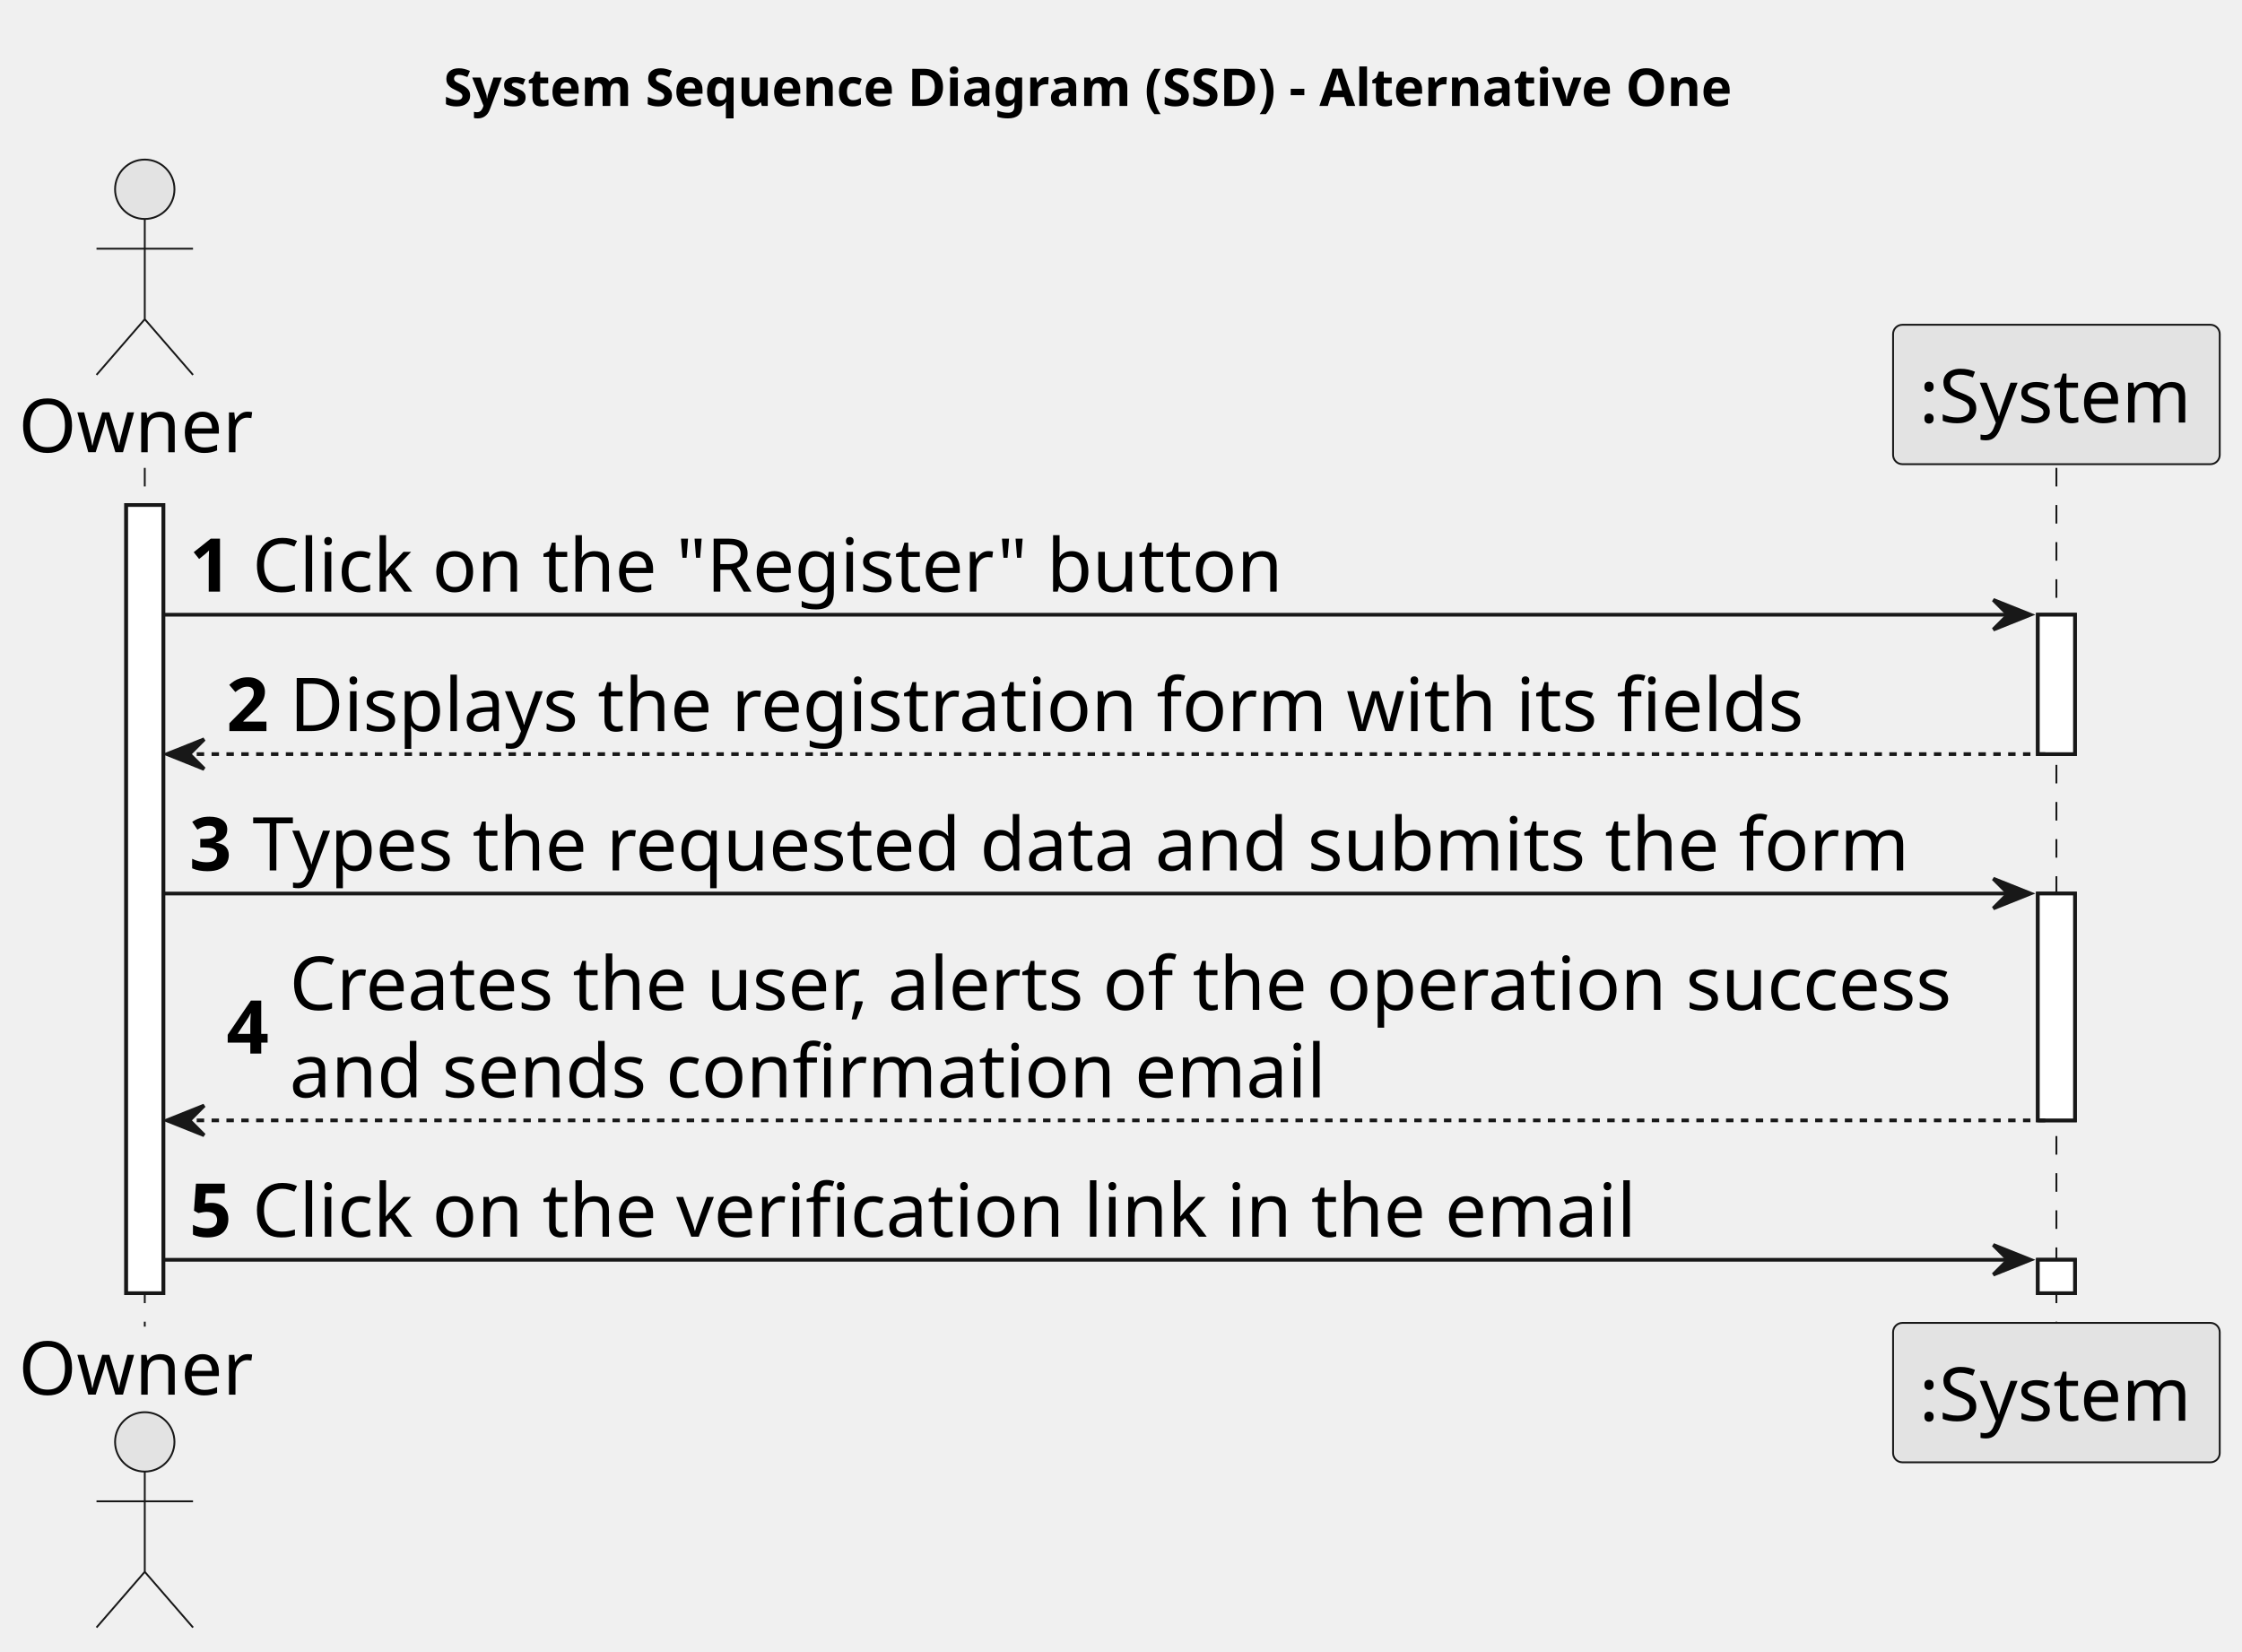
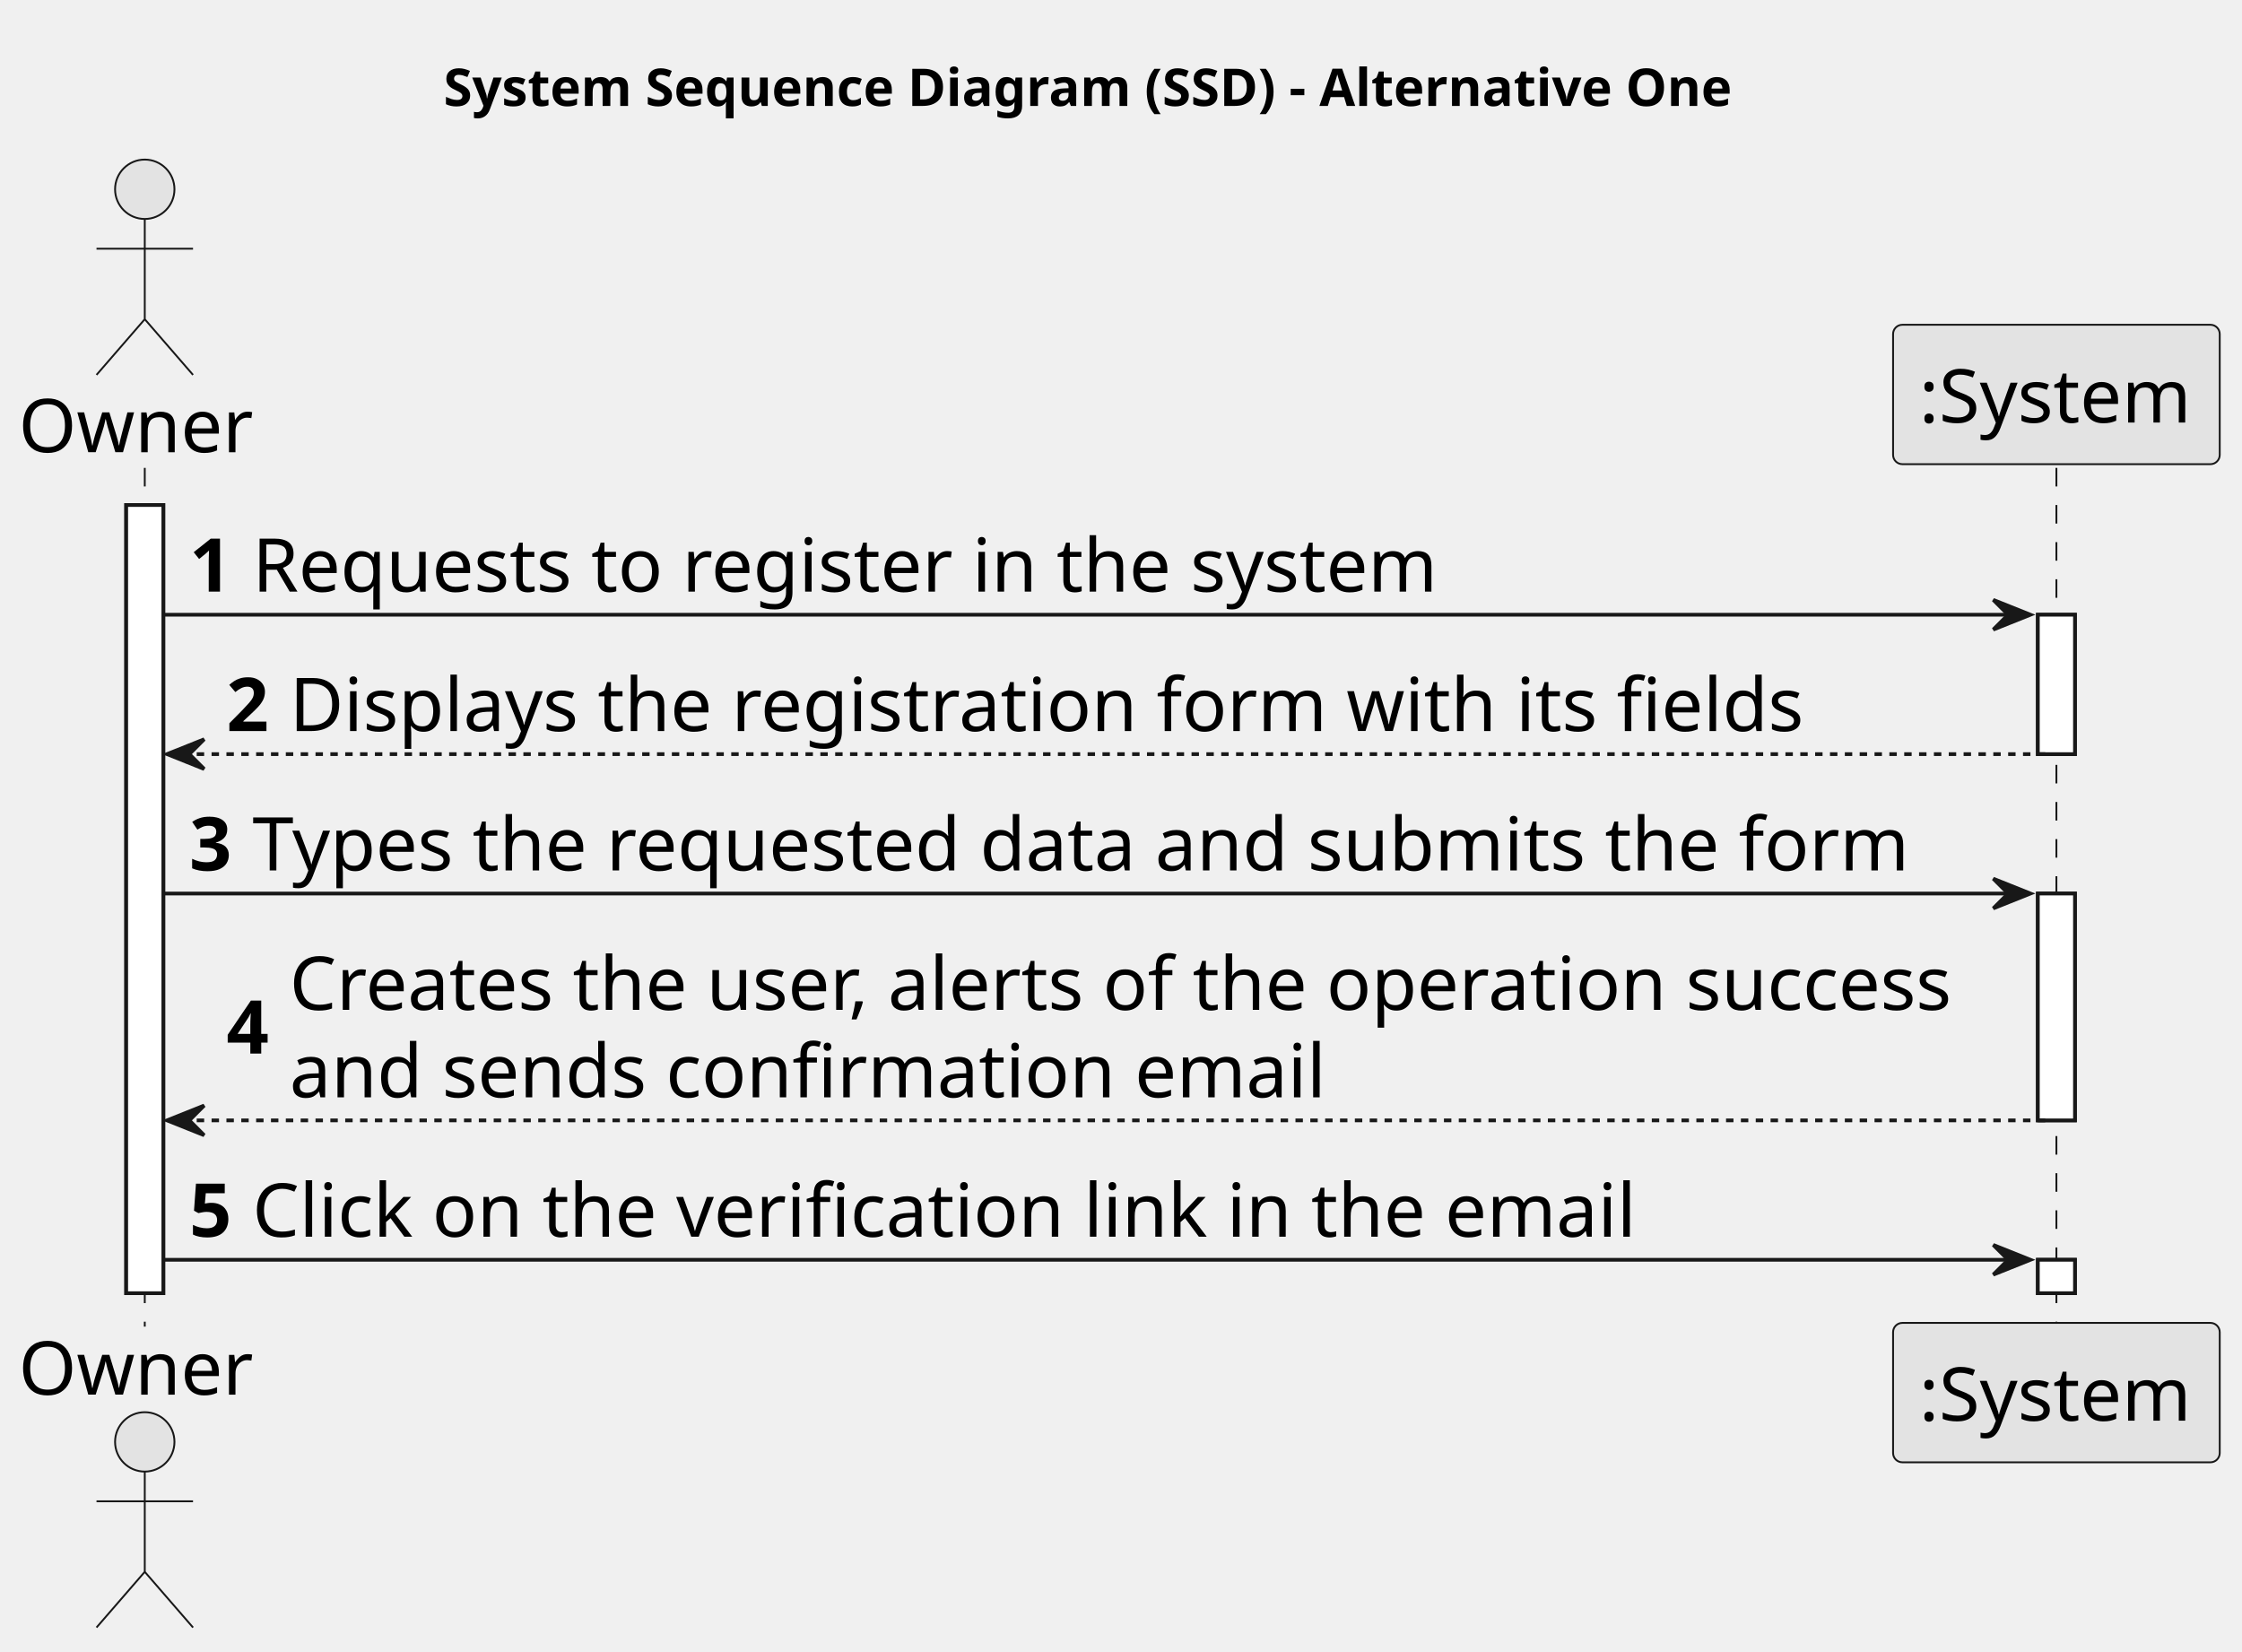
<svg xmlns="http://www.w3.org/2000/svg" contentStyleType="text/css" height="445px" preserveAspectRatio="none" style="width:604px;height:445px;background:#FFFFFF;" version="1.1" viewBox="0 0 604 445" width="604px" zoomAndPan="magnify">
  <defs />
  <g>
    <text fill="#000000" font-family="sans-serif" font-size="14" font-weight="bold" lengthAdjust="spacing" textLength="363" x="119.5" y="28.535">System Sequence Diagram (SSD) - Alternative One</text>
    <rect fill="#FFFFFF" height="212.328" style="stroke:#181818;stroke-width:1.0;" width="10" x="34" y="136.043" />
    <rect fill="#FFFFFF" height="37.555" style="stroke:#181818;stroke-width:1.0;" width="10" x="549" y="165.598" />
    <rect fill="#FFFFFF" height="61.109" style="stroke:#181818;stroke-width:1.0;" width="10" x="549" y="240.707" />
    <rect fill="#FFFFFF" height="9" style="stroke:#181818;stroke-width:1.0;" width="10" x="549" y="339.371" />
    <line style="stroke:#181818;stroke-width:0.5;stroke-dasharray:5.0,5.0;" x1="39" x2="39" y1="126.043" y2="357.371" />
    <line style="stroke:#181818;stroke-width:0.5;stroke-dasharray:5.0,5.0;" x1="554" x2="554" y1="126.043" y2="357.371" />
    <text fill="#000000" font-family="sans-serif" font-size="20" lengthAdjust="spacing" textLength="62" x="5" y="121.824">Owner</text>
    <ellipse cx="39" cy="50.988" fill="#E3E3E3" rx="8" ry="8" style="stroke:#181818;stroke-width:0.5;" />
    <path d="M39,58.988 L39,85.988 M26,66.988 L52,66.988 M39,85.988 L26,100.988 M39,85.988 L52,100.988 " fill="none" style="stroke:#181818;stroke-width:0.5;" />
    <text fill="#000000" font-family="sans-serif" font-size="20" lengthAdjust="spacing" textLength="62" x="5" y="375.707">Owner</text>
    <ellipse cx="39" cy="388.426" fill="#E3E3E3" rx="8" ry="8" style="stroke:#181818;stroke-width:0.5;" />
    <path d="M39,396.426 L39,423.426 M26,404.426 L52,404.426 M39,423.426 L26,438.426 M39,423.426 L52,438.426 " fill="none" style="stroke:#181818;stroke-width:0.5;" />
    <rect fill="#E3E3E3" height="37.555" rx="2.5" ry="2.5" style="stroke:#181818;stroke-width:0.5;" width="88" x="510" y="87.488" />
    <text fill="#000000" font-family="sans-serif" font-size="20" lengthAdjust="spacing" textLength="74" x="517" y="113.824">:System</text>
    <rect fill="#E3E3E3" height="37.555" rx="2.5" ry="2.5" style="stroke:#181818;stroke-width:0.5;" width="88" x="510" y="356.371" />
    <text fill="#000000" font-family="sans-serif" font-size="20" lengthAdjust="spacing" textLength="74" x="517" y="382.707">:System</text>
    <rect fill="#FFFFFF" height="212.328" style="stroke:#181818;stroke-width:1.0;" width="10" x="34" y="136.043" />
    <rect fill="#FFFFFF" height="37.555" style="stroke:#181818;stroke-width:1.0;" width="10" x="549" y="165.598" />
    <rect fill="#FFFFFF" height="61.109" style="stroke:#181818;stroke-width:1.0;" width="10" x="549" y="240.707" />
    <rect fill="#FFFFFF" height="9" style="stroke:#181818;stroke-width:1.0;" width="10" x="549" y="339.371" />
    <polygon fill="#181818" points="537,161.598,547,165.598,537,169.598,541,165.598" style="stroke:#181818;stroke-width:1.0;" />
    <line style="stroke:#181818;stroke-width:1.0;" x1="44" x2="543" y1="165.598" y2="165.598" />
    <text fill="#000000" font-family="sans-serif" font-size="20" font-weight="bold" lengthAdjust="spacing" textLength="13" x="51" y="159.379">1</text>
-     <text fill="#000000" font-family="sans-serif" font-size="20" lengthAdjust="spacing" textLength="281" x="68" y="159.379">Click on the "Register" button</text>
+     <text fill="#000000" font-family="sans-serif" font-size="20" lengthAdjust="spacing" textLength="324" x="68" y="159.379">Requests to register in the system</text>
    <polygon fill="#181818" points="55,199.152,45,203.152,55,207.152,51,203.152" style="stroke:#181818;stroke-width:1.0;" />
    <line style="stroke:#181818;stroke-width:1.0;stroke-dasharray:2.0,2.0;" x1="49" x2="553" y1="203.152" y2="203.152" />
    <text fill="#000000" font-family="sans-serif" font-size="20" font-weight="bold" lengthAdjust="spacing" textLength="13" x="61" y="196.934">2</text>
    <text fill="#000000" font-family="sans-serif" font-size="20" lengthAdjust="spacing" textLength="419" x="78" y="196.934">Displays the registration form with its fields</text>
    <polygon fill="#181818" points="537,236.707,547,240.707,537,244.707,541,240.707" style="stroke:#181818;stroke-width:1.0;" />
    <line style="stroke:#181818;stroke-width:1.0;" x1="44" x2="543" y1="240.707" y2="240.707" />
    <text fill="#000000" font-family="sans-serif" font-size="20" font-weight="bold" lengthAdjust="spacing" textLength="13" x="51" y="234.488">3</text>
    <text fill="#000000" font-family="sans-serif" font-size="20" lengthAdjust="spacing" textLength="456" x="68" y="234.488">Types the requested data and submits the form</text>
    <polygon fill="#181818" points="55,297.816,45,301.816,55,305.816,51,301.816" style="stroke:#181818;stroke-width:1.0;" />
    <line style="stroke:#181818;stroke-width:1.0;stroke-dasharray:2.0,2.0;" x1="49" x2="553" y1="301.816" y2="301.816" />
    <text fill="#000000" font-family="sans-serif" font-size="20" font-weight="bold" lengthAdjust="spacing" textLength="13" x="61" y="283.82">4</text>
    <text fill="#000000" font-family="sans-serif" font-size="20" lengthAdjust="spacing" textLength="458" x="78" y="272.043">Creates the user, alerts of the operation success</text>
    <text fill="#000000" font-family="sans-serif" font-size="20" lengthAdjust="spacing" textLength="285" x="78" y="295.598">and sends confirmation email</text>
    <polygon fill="#181818" points="537,335.371,547,339.371,537,343.371,541,339.371" style="stroke:#181818;stroke-width:1.0;" />
    <line style="stroke:#181818;stroke-width:1.0;" x1="44" x2="543" y1="339.371" y2="339.371" />
    <text fill="#000000" font-family="sans-serif" font-size="20" font-weight="bold" lengthAdjust="spacing" textLength="13" x="51" y="333.152">5</text>
    <text fill="#000000" font-family="sans-serif" font-size="20" lengthAdjust="spacing" textLength="387" x="68" y="333.152">Click on the verification link in the email</text>
  </g>
</svg>
